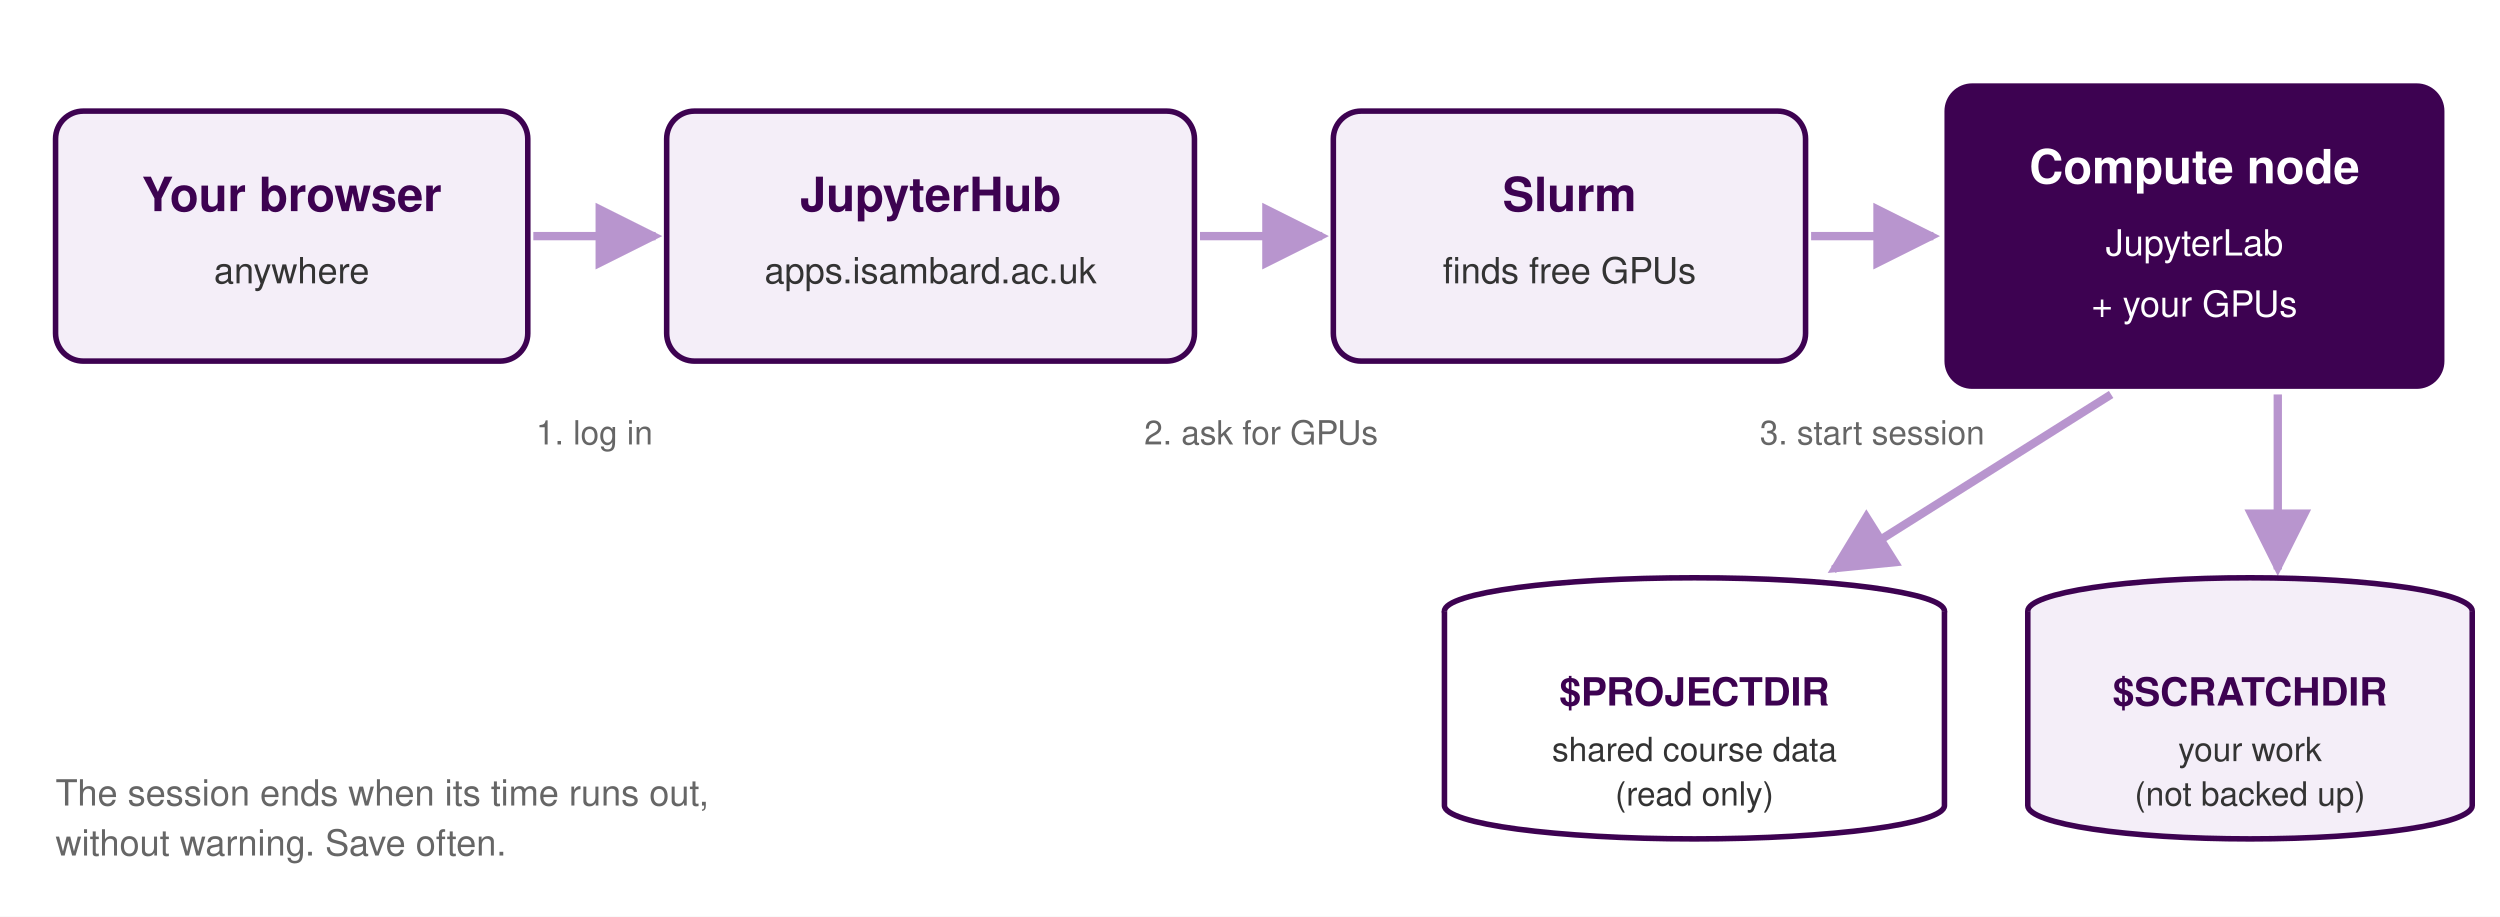
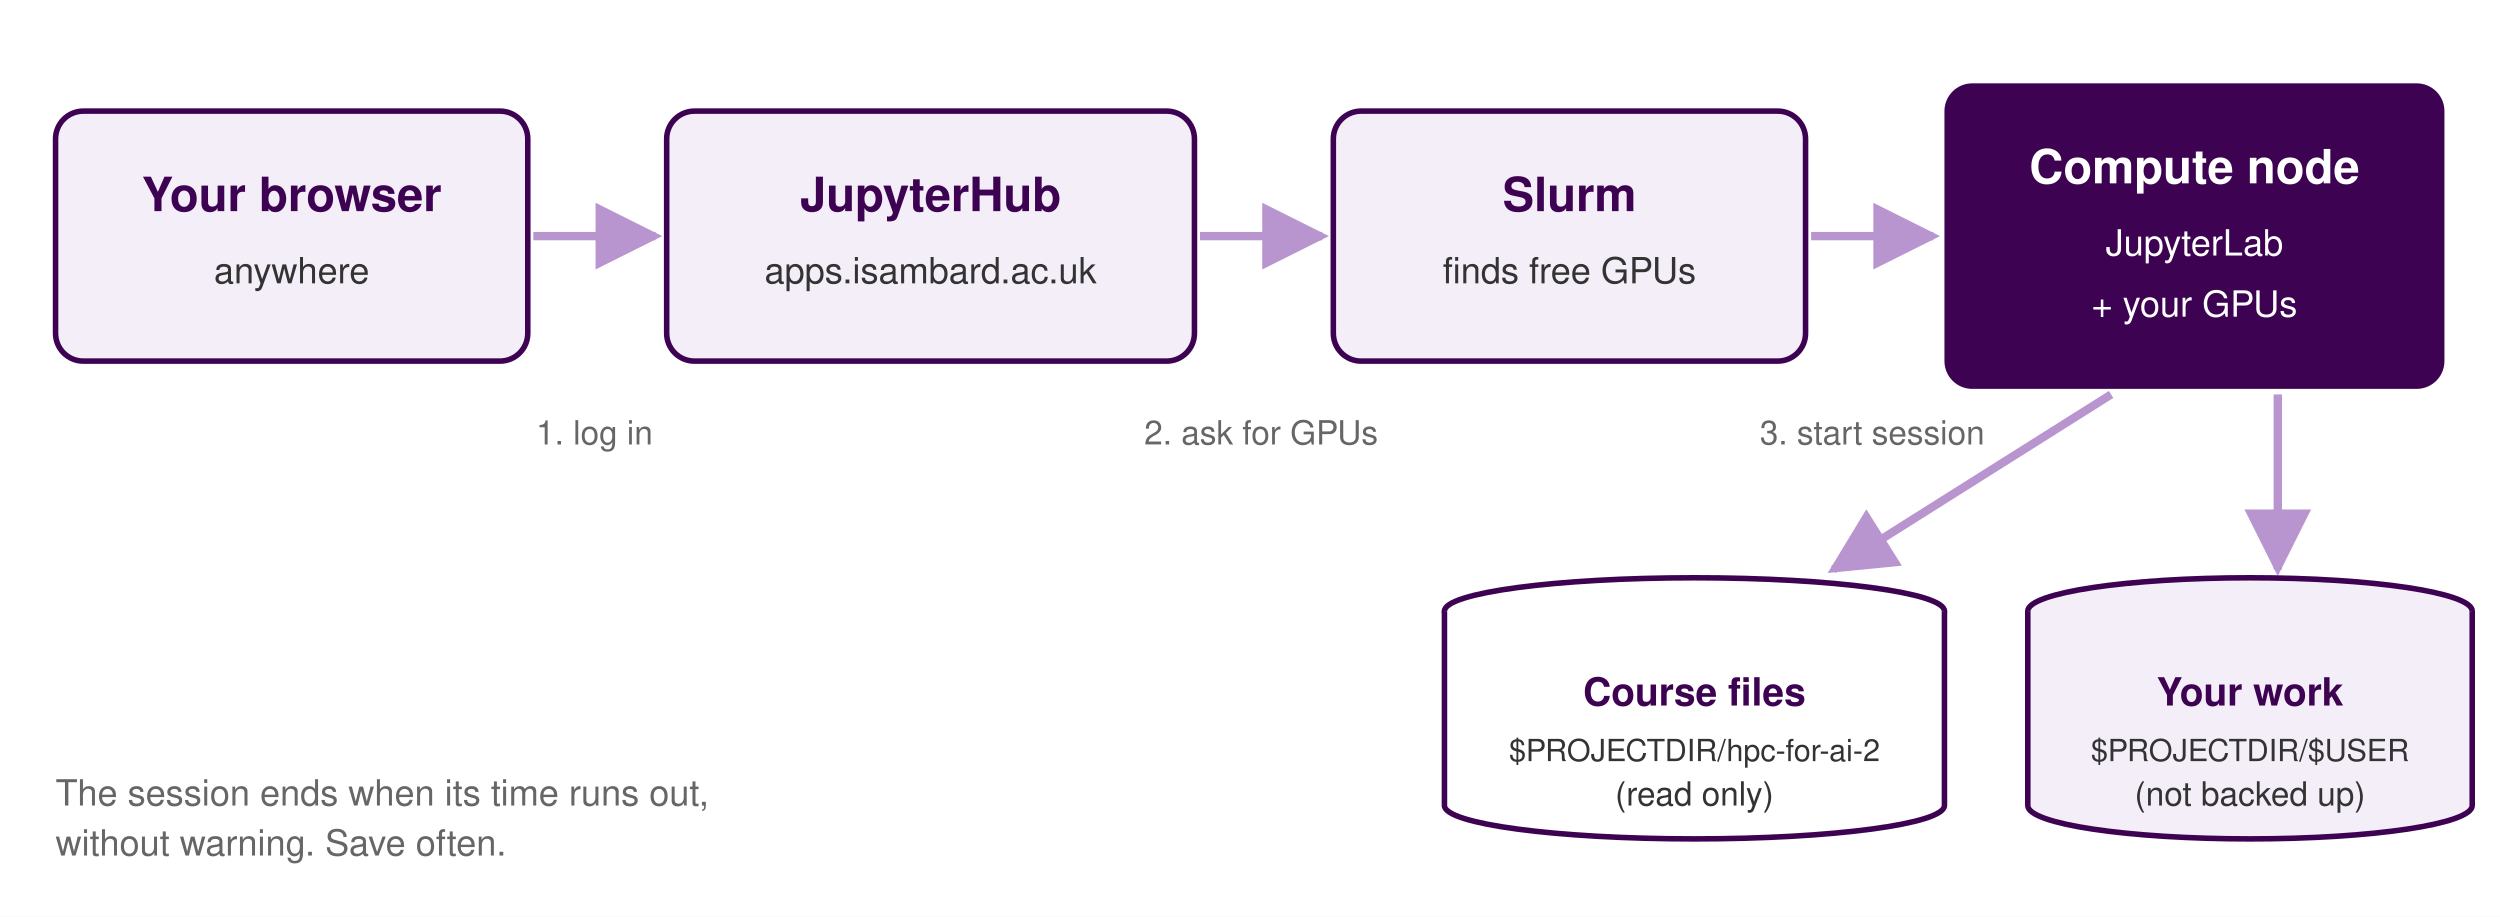
<svg xmlns="http://www.w3.org/2000/svg" viewBox="0 0 900 330" font-family="Helvetica, Arial, sans-serif" role="img" aria-labelledby="t2 d2">
  <defs>
    <marker id="ah" viewBox="0 0 10 10" refX="9" refY="5" markerWidth="8" markerHeight="8" orient="auto">
      <path d="M0 0 L10 5 L0 10 Z" fill="#b895ce" />
    </marker>
  </defs>
  <rect width="900" height="330" fill="#ffffff" />
  <g text-anchor="middle">
    <rect x="20" y="40" width="170" height="90" rx="10" fill="#f4eef8" stroke="#3d0251" stroke-width="2" />
    <text x="105" y="76" font-size="17" font-weight="700" fill="#3d0251">Your browser</text>
    <text x="105" y="102" font-size="13" fill="#333">anywhere</text>
    <rect x="240" y="40" width="190" height="90" rx="10" fill="#f4eef8" stroke="#3d0251" stroke-width="2" />
    <text x="335" y="76" font-size="17" font-weight="700" fill="#3d0251">JupyterHub</text>
    <text x="335" y="102" font-size="13" fill="#333">apps.isambard.ac.uk</text>
    <rect x="480" y="40" width="170" height="90" rx="10" fill="#f4eef8" stroke="#3d0251" stroke-width="2" />
    <text x="565" y="76" font-size="17" font-weight="700" fill="#3d0251">Slurm</text>
    <text x="565" y="102" font-size="13" fill="#333">finds free GPUs</text>
    <rect x="700" y="30" width="180" height="110" rx="10" fill="#3d0251" />
    <text x="790" y="66" font-size="17" font-weight="700" fill="#ffffff">Compute node</text>
    <text x="790" y="92" font-size="13" fill="#ffffff">JupyterLab</text>
    <text x="790" y="114" font-size="13" fill="#ffffff">+ your GPUs</text>
  </g>
  <g stroke="#b895ce" stroke-width="3" fill="none" marker-end="url(#ah)">
    <line x1="192" y1="85" x2="236" y2="85" />
    <line x1="432" y1="85" x2="476" y2="85" />
    <line x1="652" y1="85" x2="696" y2="85" />
    <line x1="760" y1="142" x2="660" y2="205" />
    <line x1="820" y1="142" x2="820" y2="205" />
  </g>
  <g font-size="12" fill="#666" text-anchor="middle">
    <text x="214" y="160">1. log in</text>
    <text x="454" y="160">2. ask for GPUs</text>
    <text x="674" y="160">3. start session</text>
  </g>
  <g text-anchor="middle">
    <g transform="translate(520,210)">
      <ellipse cx="90" cy="10" rx="90" ry="12" fill="#ffffff" stroke="#3d0251" stroke-width="2" />
      <path d="M0 10 V80 A90 12 0 0 0 180 80 V10" fill="#ffffff" stroke="#3d0251" stroke-width="2" />
-       <text x="90" y="44" font-size="14" font-weight="700" fill="#3d0251">$PROJECTDIR</text>
-       <text x="90" y="64" font-size="12" fill="#333">shared course data</text>
+       <text x="90" y="44" font-size="14" font-weight="700" fill="#3d0251">Course files</text>
+       <text x="90" y="64" font-size="11" fill="#333">$PROJECTDIR/hpc-for-ai-2</text>
      <text x="90" y="80" font-size="12" fill="#333">(read only)</text>
    </g>
    <g transform="translate(730,210)">
      <ellipse cx="80" cy="10" rx="80" ry="12" fill="#f4eef8" stroke="#3d0251" stroke-width="2" />
      <path d="M0 10 V80 A80 12 0 0 0 160 80 V10" fill="#f4eef8" stroke="#3d0251" stroke-width="2" />
-       <text x="80" y="44" font-size="14" font-weight="700" fill="#3d0251">$SCRATCHDIR</text>
-       <text x="80" y="64" font-size="12" fill="#333">your work</text>
+       <text x="80" y="44" font-size="14" font-weight="700" fill="#3d0251">Your work</text>
+       <text x="80" y="64" font-size="11" fill="#333">$PROJECTDIR/$USER</text>
      <text x="80" y="80" font-size="12" fill="#333">(not backed up)</text>
    </g>
  </g>
  <text x="20" y="290" font-size="13" fill="#666">The session ends when its time runs out,</text>
  <text x="20" y="308" font-size="13" fill="#666">without warning. Save often.</text>
</svg>
